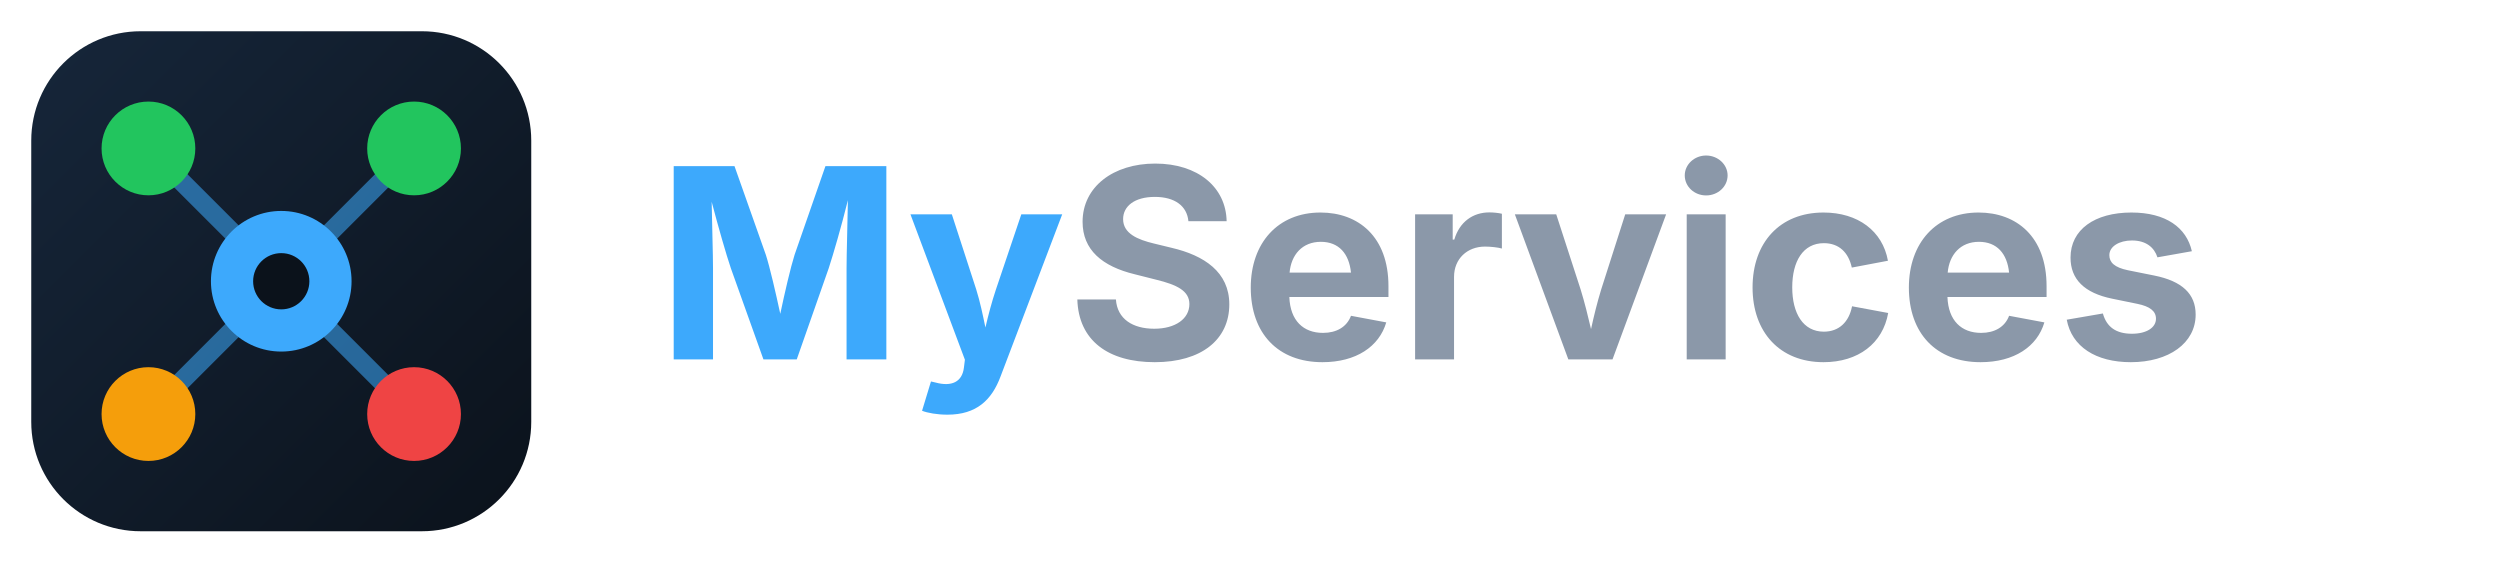
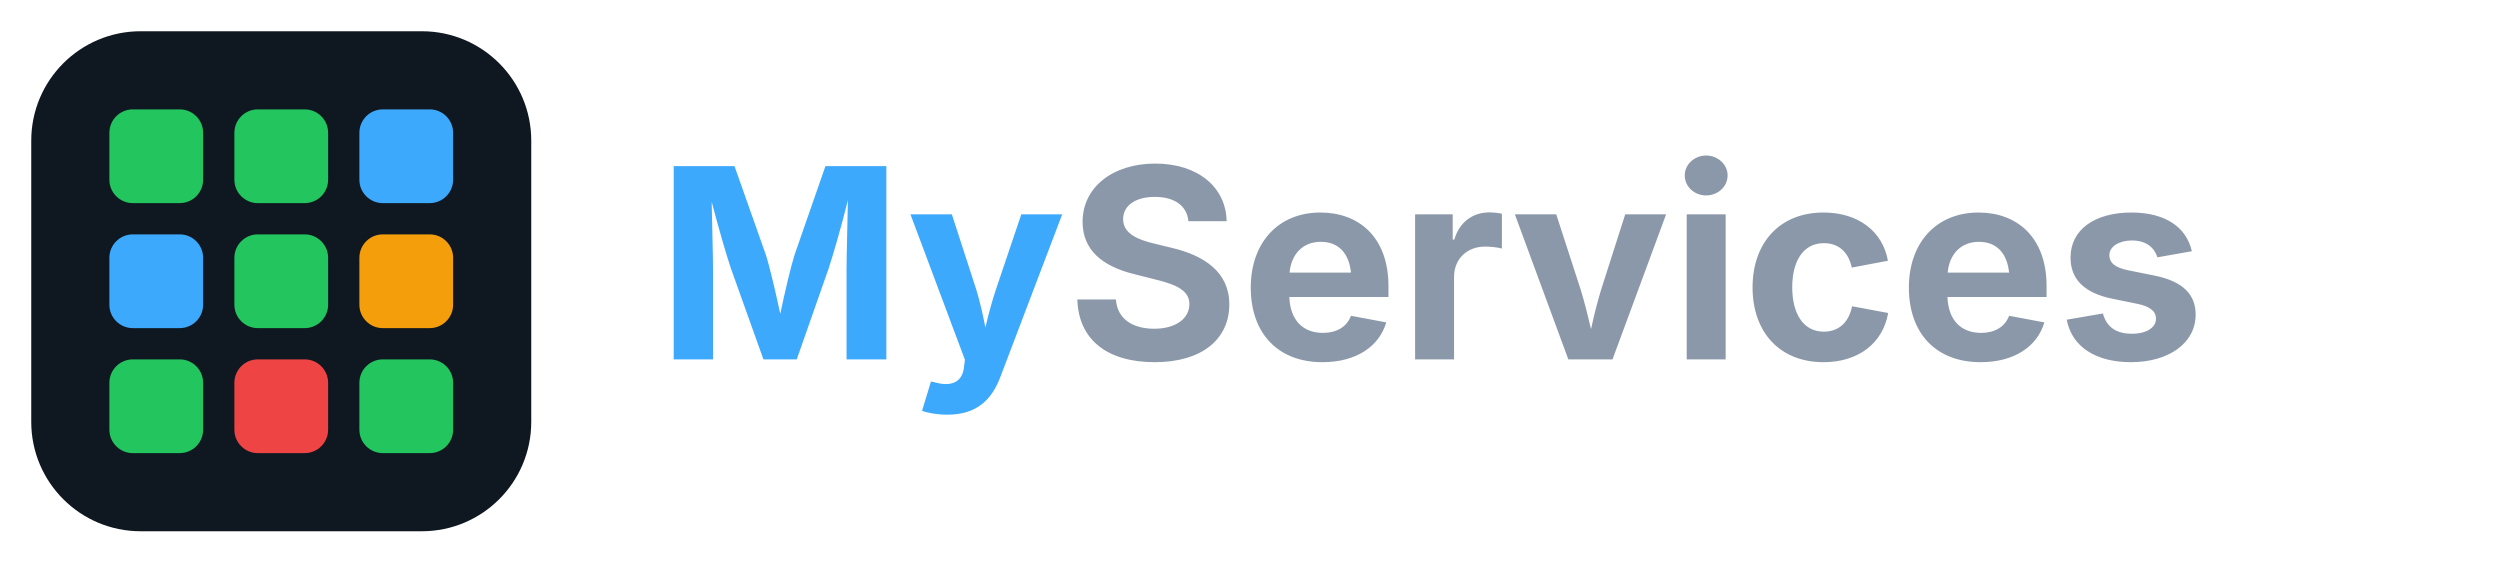
<svg xmlns="http://www.w3.org/2000/svg" viewBox="0 0 320 72" role="img" aria-label="MyServices">
  <svg x="4" y="4" width="64" height="64" viewBox="0 0 64 64">
-     <defs>
-       <linearGradient id="bg" x1="0" y1="0" x2="1" y2="1">
-         <stop offset="0" stop-color="#16263a" />
-         <stop offset="1" stop-color="#0b121b" />
-       </linearGradient>
-     </defs>
-     <rect width="64" height="64" rx="14" fill="url(#bg)" />
-     <g stroke="#3da9fc" stroke-width="2.4" stroke-linecap="round" opacity=".55">
-       <path d="M32 32 L15 15 M32 32 L49 15 M32 32 L15 49 M32 32 L49 49" />
-     </g>
-     <circle cx="32" cy="32" r="9" fill="#3da9fc" />
-     <circle cx="32" cy="32" r="3.6" fill="#0b121b" />
-     <circle cx="15" cy="15" r="6" fill="#22c55e" />
-     <circle cx="49" cy="15" r="6" fill="#22c55e" />
-     <circle cx="15" cy="49" r="6" fill="#f59e0b" />
-     <circle cx="49" cy="49" r="6" fill="#ef4444" />
+     <rect width="64" height="64" rx="14" fill="#0f1720" />
+     <rect x="10" y="10" width="12" height="12" rx="3" fill="#22c55e" />
+     <rect x="26" y="10" width="12" height="12" rx="3" fill="#22c55e" />
+     <rect x="42" y="10" width="12" height="12" rx="3" fill="#3da9fc" />
+     <rect x="10" y="26" width="12" height="12" rx="3" fill="#3da9fc" />
+     <rect x="26" y="26" width="12" height="12" rx="3" fill="#22c55e" />
+     <rect x="42" y="26" width="12" height="12" rx="3" fill="#f59e0b" />
+     <rect x="10" y="42" width="12" height="12" rx="3" fill="#22c55e" />
+     <rect x="26" y="42" width="12" height="12" rx="3" fill="#ef4444" />
+     <rect x="42" y="42" width="12" height="12" rx="3" fill="#22c55e" />
  </svg>
  <text x="84" y="46" font-family="Inter, 'Segoe UI', Helvetica, Arial, sans-serif" font-size="34" font-weight="700" fill="#3da9fc">My<tspan fill="#8b98a9">Services</tspan>
  </text>
</svg>
